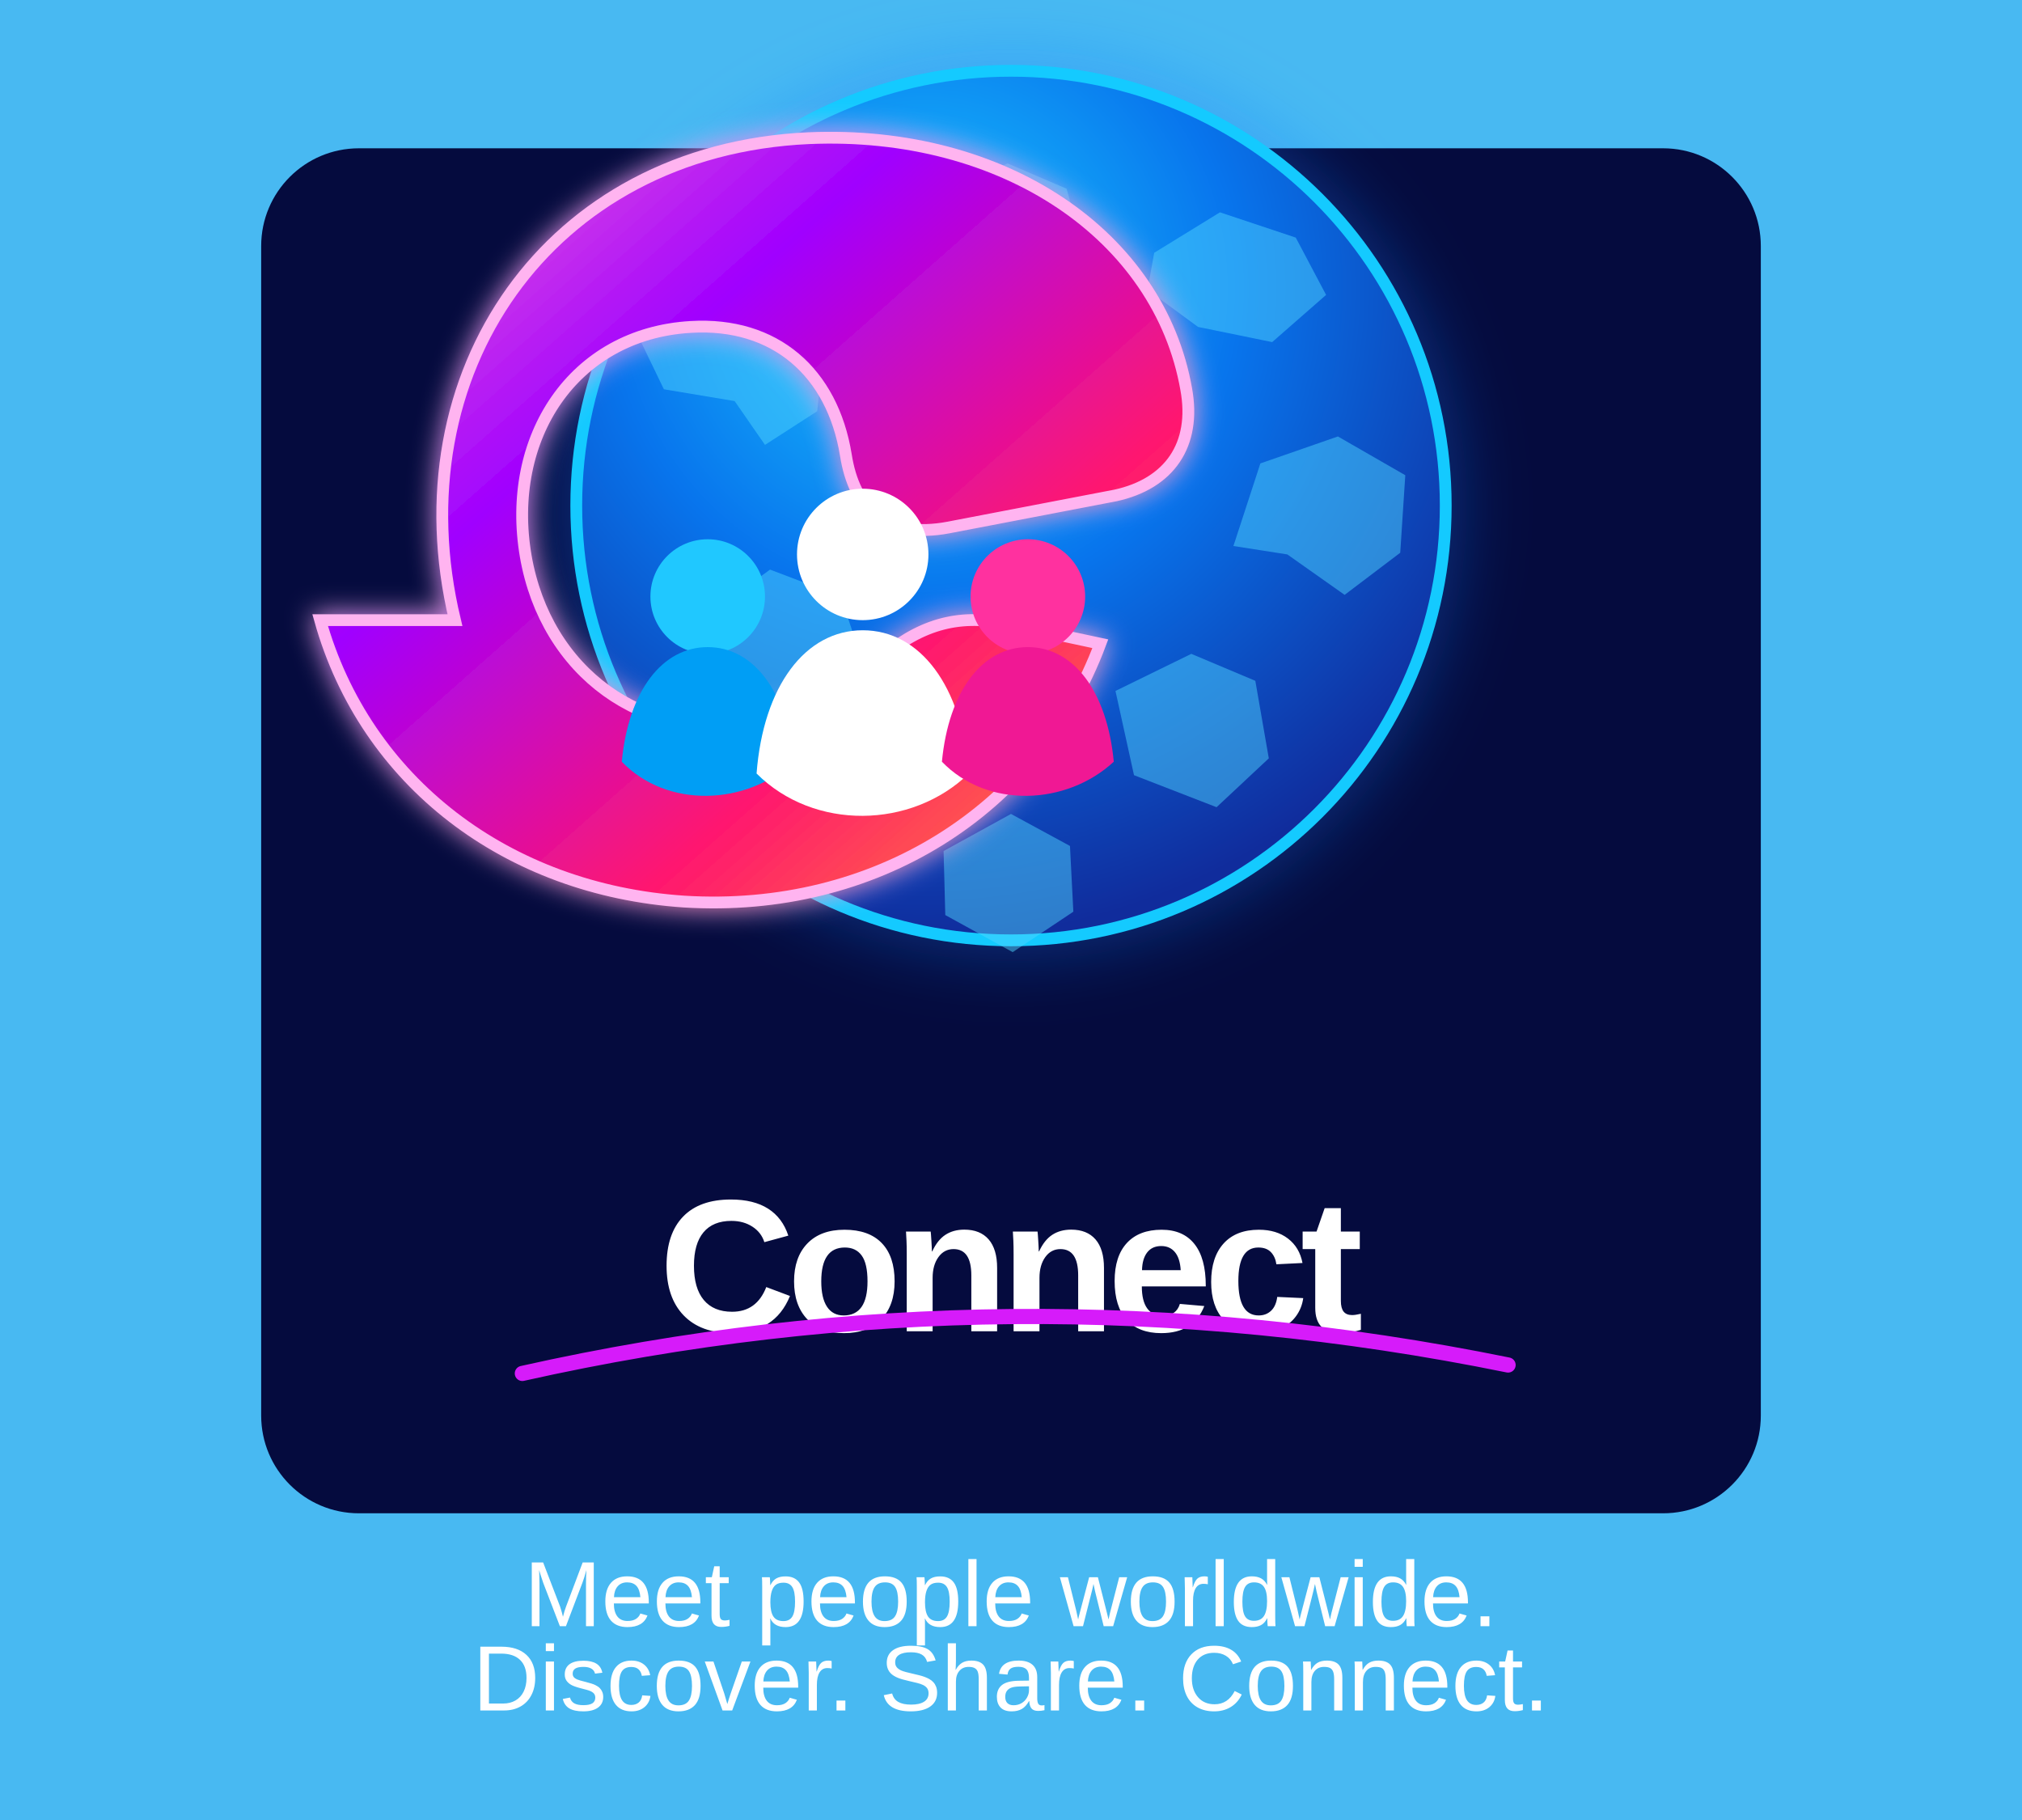
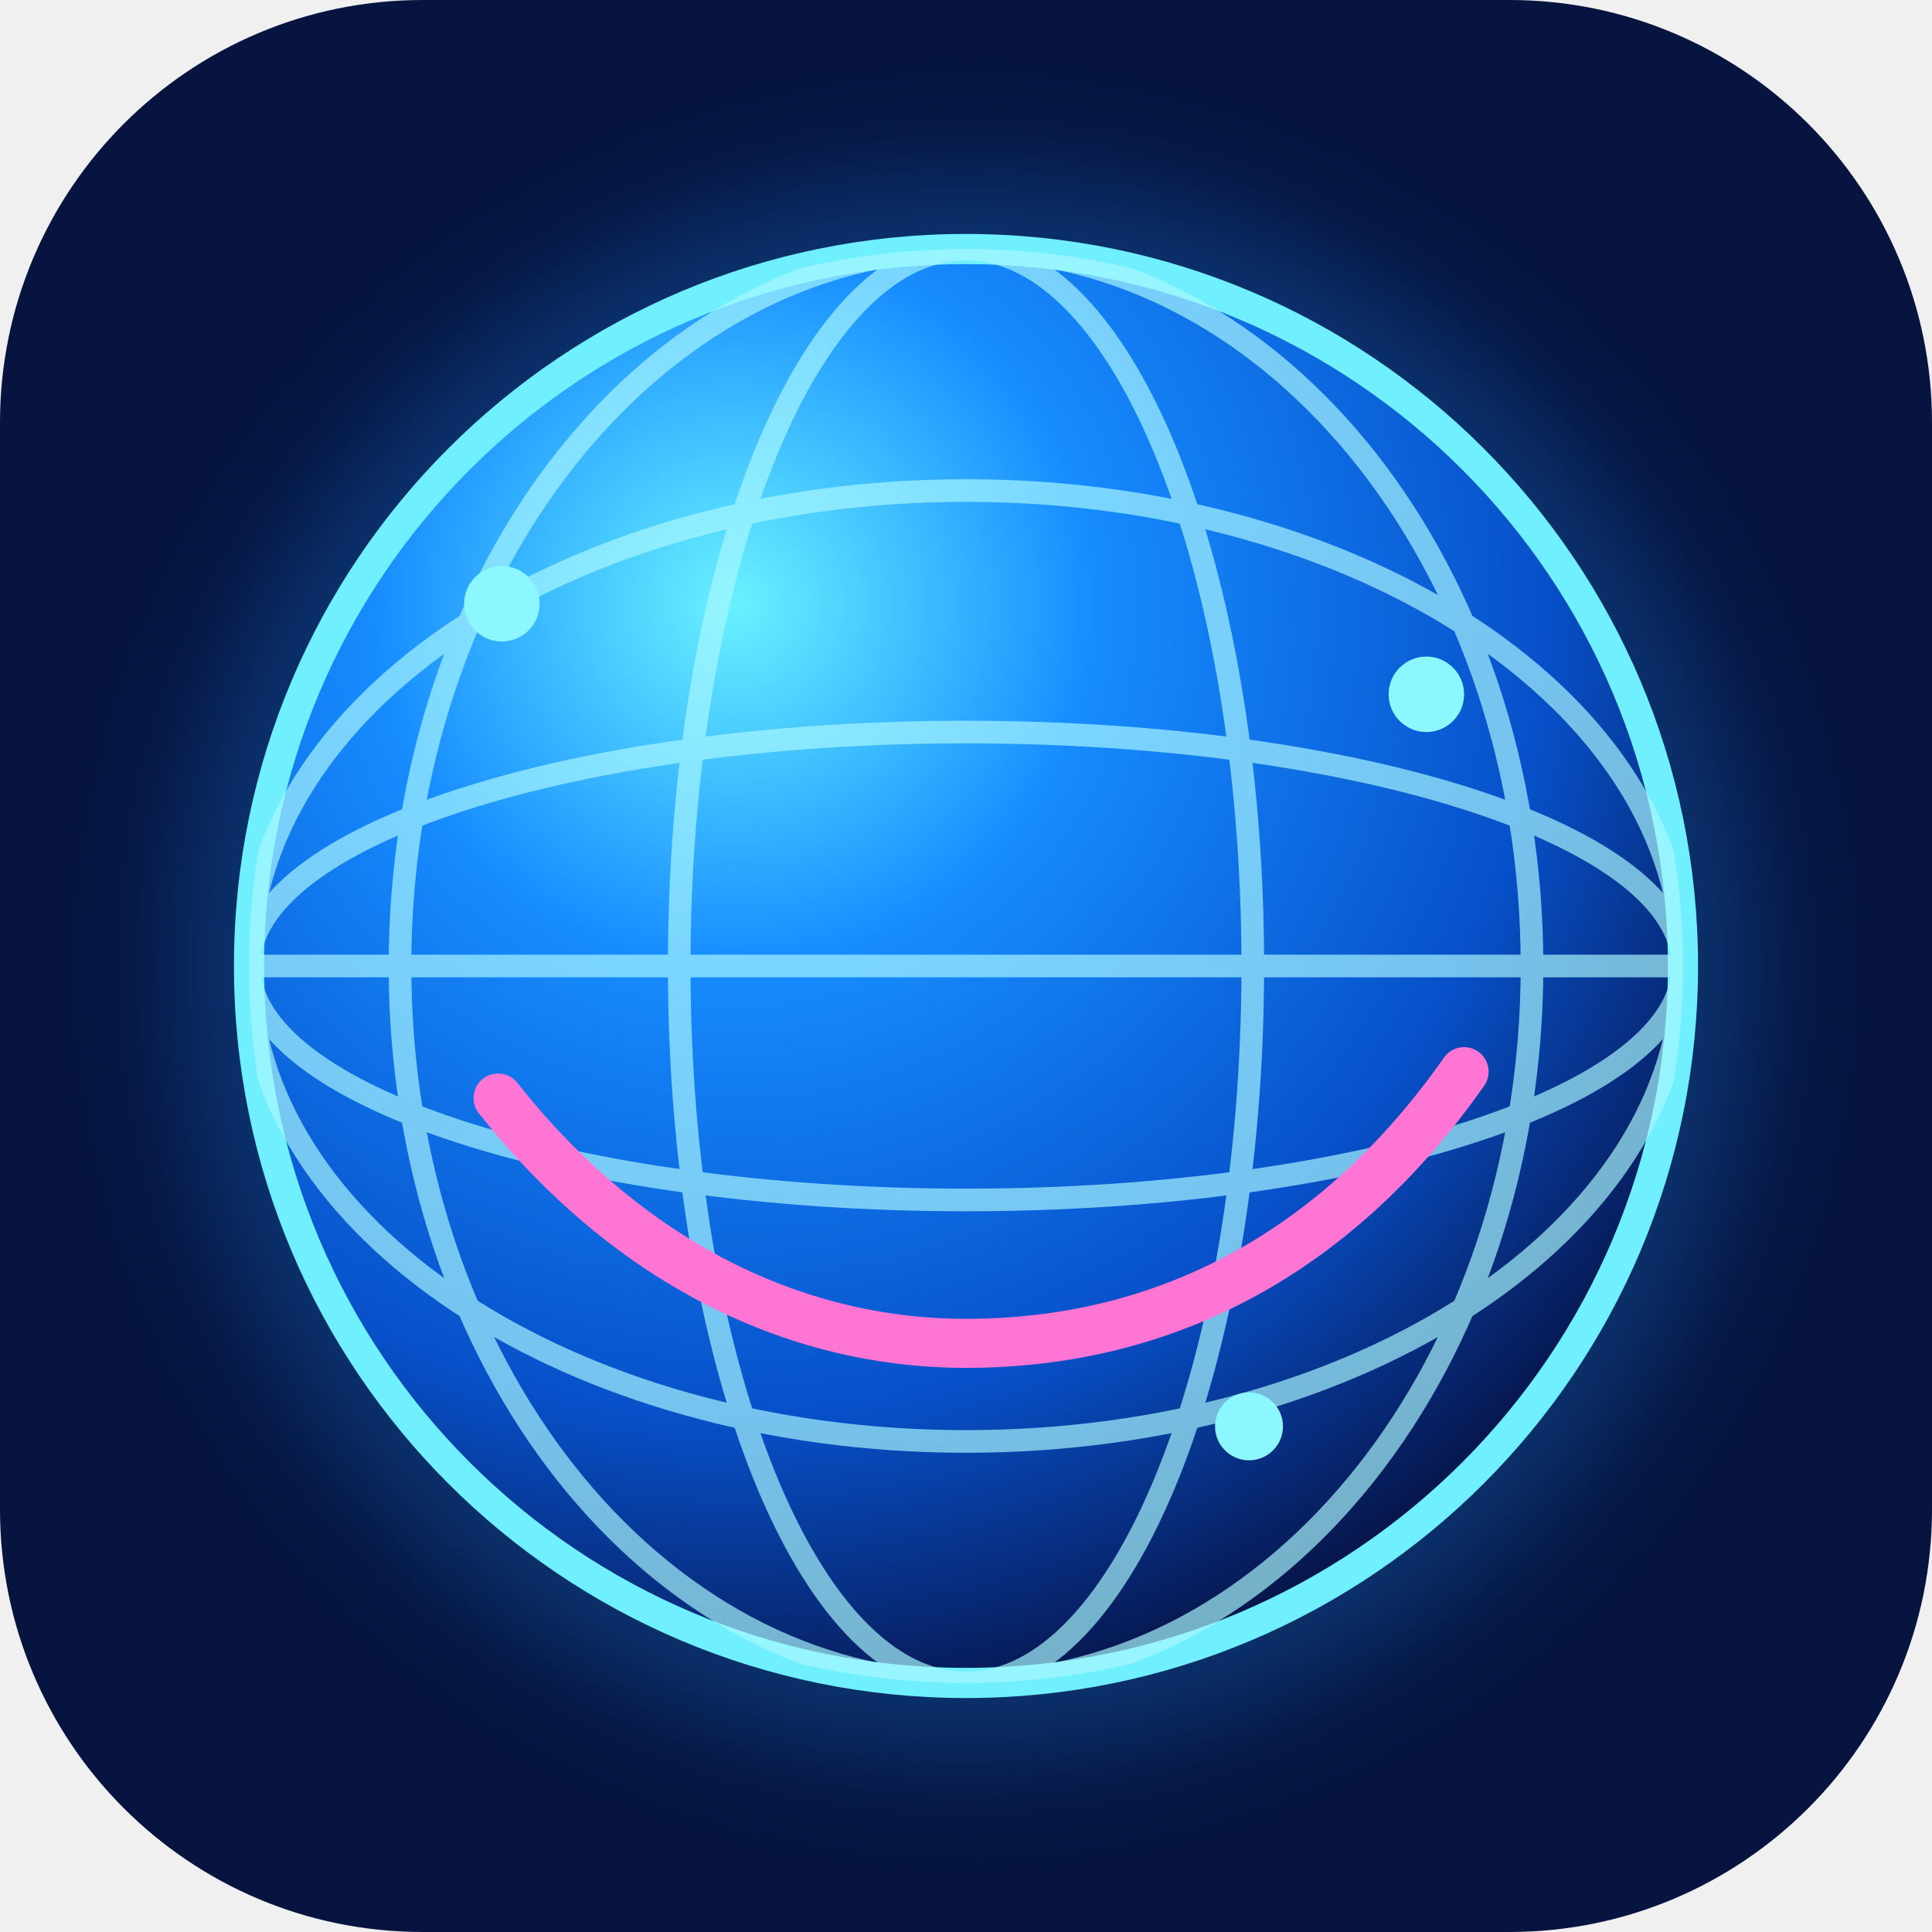
- <svg xmlns="http://www.w3.org/2000/svg" viewBox="0 0 1200 1080" role="img" aria-labelledby="title desc">
+ <svg xmlns="http://www.w3.org/2000/svg" viewBox="0 0 512 512" role="img" aria-labelledby="title desc">
  <defs>
-     <radialGradient id="bg" cx="48%" cy="42%" r="72%">
-       <stop stop-color="#123fbd" />
-       <stop offset=".58" stop-color="#07165c" />
-       <stop offset="1" stop-color="#08052e" />
+     <radialGradient id="sphere" cx="34%" cy="25%" r="78%">
+       <stop stop-color="#69f1ff" />
+       <stop offset=".32" stop-color="#168cff" />
+       <stop offset=".72" stop-color="#0750c9" />
+       <stop offset="1" stop-color="#07164d" />
    </radialGradient>
-     <radialGradient id="globe" cx="40%" cy="25%" r="75%">
-       <stop stop-color="#19c9ff" />
-       <stop offset=".48" stop-color="#0875ed" />
-       <stop offset="1" stop-color="#102c9c" />
-     </radialGradient>
-     <linearGradient id="c" x1="0" y1="0" x2="1" y2="1">
-       <stop stop-color="#ff79d1" />
-       <stop offset=".34" stop-color="#a000ff" />
-       <stop offset=".68" stop-color="#ff176f" />
-       <stop offset="1" stop-color="#ff9d27" />
-     </linearGradient>
+     <clipPath id="clip">
+       <circle cx="256" cy="256" r="190" />
+     </clipPath>
    <filter id="shadow" x="-30%" y="-30%" width="160%" height="160%">
-       <feGaussianBlur stdDeviation="18" />
+       <feGaussianBlur stdDeviation="14" />
    </filter>
-     <filter id="glow" x="-40%" y="-40%" width="180%" height="180%">
-       <feGaussianBlur stdDeviation="8" result="b" />
-       <feMerge>
-         <feMergeNode in="b" />
-         <feMergeNode in="SourceGraphic" />
-       </feMerge>
-     </filter>
-     <clipPath id="globeClip">
-       <circle cx="600" cy="300" r="258" />
-     </clipPath>
  </defs>
-   <rect width="1200" height="1080" fill="#48b9f2" />
-   <rect x="155" y="88" width="890" height="810" rx="58" fill="#050b3e" />
-   <circle cx="600" cy="300" r="270" fill="#087aff" opacity=".28" filter="url(#shadow)" />
-   <circle cx="600" cy="300" r="258" fill="url(#globe)" stroke="#14caff" stroke-width="7" />
-   <g transform="translate(0 35)" clip-path="url(#globeClip)" fill="#50d6ff" opacity=".48">
-     <path d="M402 130l44-33 45 13 20 35-22 26-4 38-31 20-18-26-42-7-14-29zM550 82l48-20 35 15 8 29-30 17-4 32-35 11-29-32-24-8zM685 115l39-24 45 15 18 34-32 28-44-9-30-22zM748 240l46-16 40 23-3 46-33 25-34-24-32-5zM420 330l37-27 42 16 13 39-28 27-40-8zM662 375l45-22 38 16 8 46-31 29-49-19zM560 470l40-22 35 19 2 39-36 24-40-22z" />
+   <rect width="512" height="512" rx="112" fill="#06143f" />
+   <circle cx="256" cy="256" r="210" fill="#168cff" opacity=".25" filter="url(#shadow)" />
+   <circle cx="256" cy="256" r="190" fill="url(#sphere)" stroke="#70efff" stroke-width="8" />
+   <g clip-path="url(#clip)" fill="none" stroke="#a9f7ff" stroke-width="6" opacity=".68">
+     <ellipse cx="256" cy="256" rx="150" ry="190" />
+     <ellipse cx="256" cy="256" rx="76" ry="190" />
+     <ellipse cx="256" cy="256" rx="190" ry="62" />
+     <ellipse cx="256" cy="256" rx="190" ry="126" />
+     <path d="M66 256h380" />
  </g>
-   <path d="M270 368C235 222 325 89 480 82c116-5 208 58 224 149 6 33-10 56-42 63l-99 19c-37 7-56-11-61-43-8-49-42-79-92-76-70 4-110 66-98 136 12 69 70 111 137 99 27-5 51-18 72-37 24-21 47-28 76-22l56 12c-37 99-134 160-247 153-105-7-189-71-216-167z" fill="url(#c)" stroke="#ffb4f0" stroke-width="7" filter="url(#glow)" />
-   <g transform="translate(360 282)">
-     <circle cx="60" cy="72" r="34" fill="#20c8ff" />
-     <path d="M9 170c4-42 24-68 51-68s47 26 51 68c-28 26-75 28-102 0z" fill="#009ef5" />
-     <circle cx="152" cy="47" r="39" fill="#fff" />
-     <path d="M89 177c4-52 29-85 63-85s59 33 63 85c-34 33-92 34-126 0z" fill="#fff" />
-     <circle cx="250" cy="72" r="34" fill="#ff319f" />
-     <path d="M199 170c4-42 24-68 51-68s47 26 51 68c-28 26-75 28-102 0z" fill="#f01894" />
+   <path d="M132 291c34 43 78 65 124 65 54 0 99-25 132-72" fill="none" stroke="#ff75d4" stroke-width="13" stroke-linecap="round" />
+   <g fill="#8df7ff">
+     <circle cx="133" cy="160" r="10" />
+     <circle cx="378" cy="184" r="10" />
+     <circle cx="331" cy="378" r="9" />
  </g>
-   <text x="600" y="790" text-anchor="middle" font-family="Arial,Helvetica,sans-serif" font-size="112" font-weight="800" letter-spacing="-5" fill="#fff">Connect</text>
-   <path d="M310 815Q600 750 895 810" fill="none" stroke="#d61bfa" stroke-width="9" stroke-linecap="round" />
-   <text x="600" y="965" text-anchor="middle" font-family="Arial,Helvetica,sans-serif" font-size="55" font-weight="500" fill="#fff">Meet people worldwide.</text>
-   <text x="600" y="1015" text-anchor="middle" font-family="Arial,Helvetica,sans-serif" font-size="55" font-weight="500" fill="#fff">Discover. Share. Connect.</text>
</svg>
